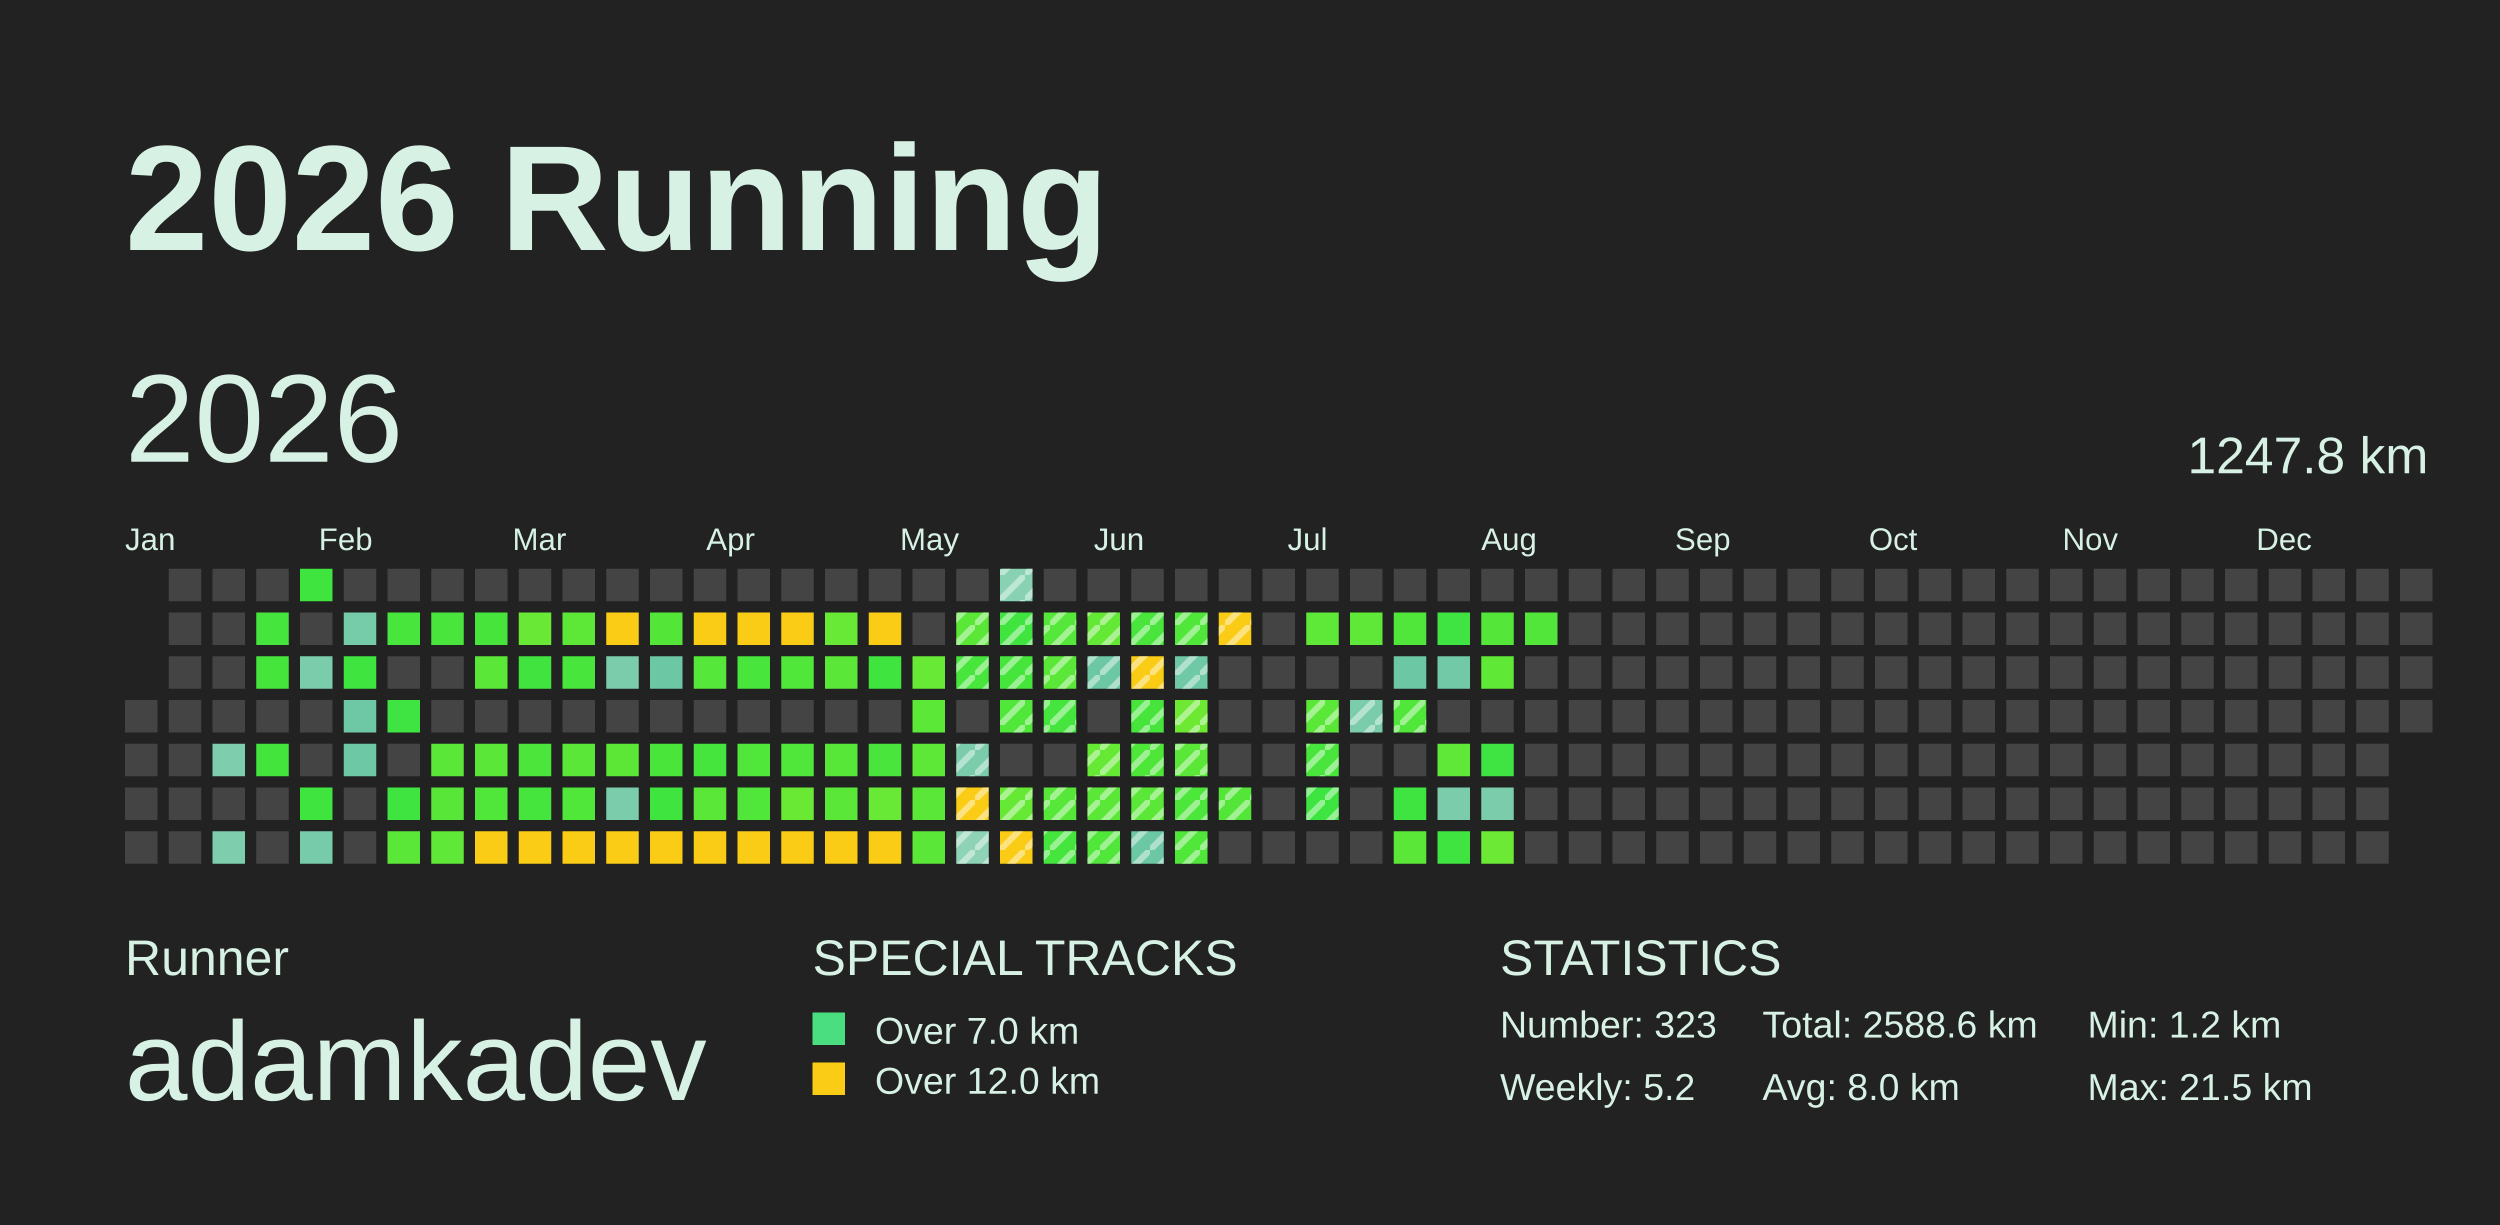
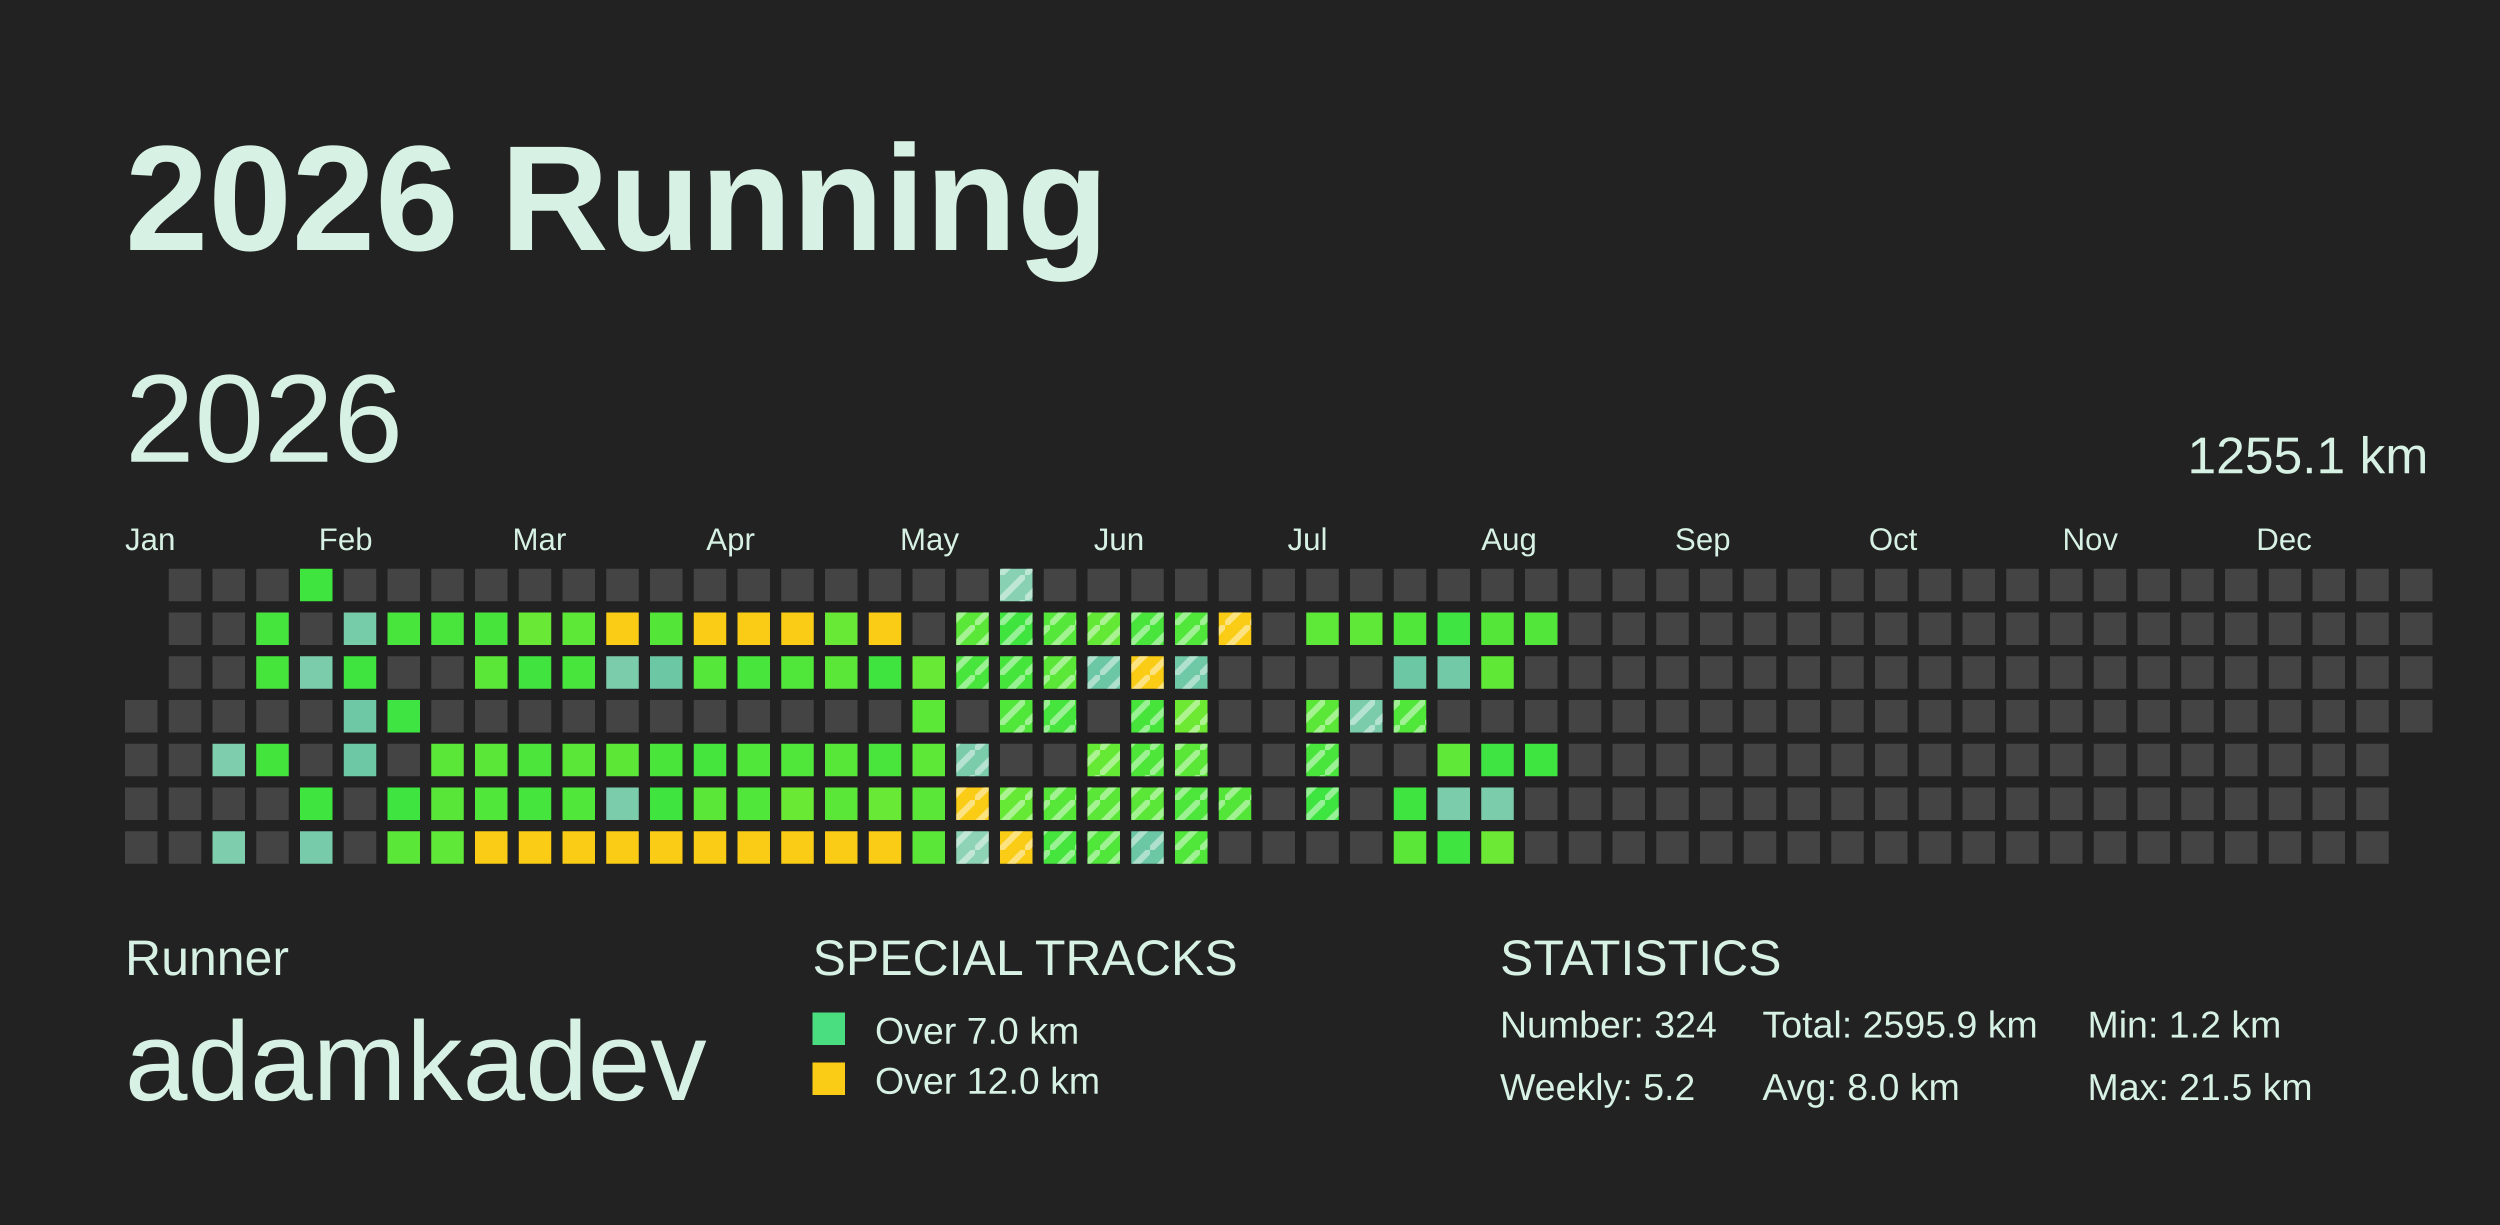
<svg xmlns="http://www.w3.org/2000/svg" baseProfile="full" height="98mm" version="1.1" viewBox="0,0,200,98" width="200mm">
  <defs>
    <pattern height="2" id="indoor-stripe" patternUnits="userSpaceOnUse" width="2">
      <line stroke="white" stroke-opacity="0.45" stroke-width="0.5" x1="0" x2="2" y1="2" y2="0" />
    </pattern>
  </defs>
  <rect fill="#222222" height="98" width="200" x="0" y="0" />
  <text fill="#D7F2E5" style="font-size:12px; font-family:Arial; font-weight:bold;" x="10" y="20">2026 Running</text>
  <text fill="#D7F2E5" style="font-size:4px; font-family:Arial" x="10" y="78">Runner</text>
  <text fill="#D7F2E5" style="font-size:9px; font-family:Arial" x="10" y="88">adamkadev</text>
  <text fill="#D7F2E5" style="font-size:4px; font-family:Arial" x="65" y="78">SPECIAL TRACKS</text>
  <rect fill="#4ADE80" height="2.6" width="2.6" x="65" y="81" />
  <text fill="#D7F2E5" style="font-size:3px; font-family:Arial" x="70" y="83.5">Over 7.0 km</text>
  <rect fill="#FACC15" height="2.6" width="2.6" x="65" y="85" />
  <text fill="#D7F2E5" style="font-size:3px; font-family:Arial" x="70" y="87.5">Over 12.0 km</text>
  <text fill="#D7F2E5" style="font-size:4px; font-family:Arial" x="120" y="78">STATISTICS</text>
-   <text fill="#D7F2E5" style="font-size:3px; font-family:Arial" x="120" y="83">Number: 323</text>
+   <text fill="#D7F2E5" style="font-size:3px; font-family:Arial" x="120" y="83">Number: 324</text>
  <text fill="#D7F2E5" style="font-size:3px; font-family:Arial" x="120" y="88">Weekly: 5.2</text>
-   <text fill="#D7F2E5" style="font-size:3px; font-family:Arial" x="141" y="83">Total: 2588.6 km</text>
+   <text fill="#D7F2E5" style="font-size:3px; font-family:Arial" x="141" y="83">Total: 2595.9 km</text>
  <text fill="#D7F2E5" style="font-size:3px; font-family:Arial" x="141" y="88">Avg: 8.0 km</text>
  <text fill="#D7F2E5" style="font-size:3px; font-family:Arial" x="167" y="83">Min: 1.2 km</text>
  <text fill="#D7F2E5" style="font-size:3px; font-family:Arial" x="167" y="88">Max: 21.5 km</text>
  <text dominant-baseline="hanging" fill="#D7F2E5" style="font-size:10.0px; font-family:Arial;" x="10" y="30">2026</text>
-   <text dominant-baseline="hanging" fill="#D7F2E5" style="font-size:4.125px; font-family:Arial;" x="175" y="35">1247.8 km</text>
+   <text dominant-baseline="hanging" fill="#D7F2E5" style="font-size:4.125px; font-family:Arial;" x="175" y="35">1255.1 km</text>
  <text fill="#D7F2E5" style="font-size:2.5px; font-family:Arial" x="10.0" y="44">Jan</text>
  <text fill="#D7F2E5" style="font-size:2.5px; font-family:Arial" x="25.5" y="44">Feb</text>
  <text fill="#D7F2E5" style="font-size:2.5px; font-family:Arial" x="41.0" y="44">Mar</text>
  <text fill="#D7F2E5" style="font-size:2.5px; font-family:Arial" x="56.5" y="44">Apr</text>
  <text fill="#D7F2E5" style="font-size:2.5px; font-family:Arial" x="72.0" y="44">May</text>
  <text fill="#D7F2E5" style="font-size:2.5px; font-family:Arial" x="87.5" y="44">Jun</text>
  <text fill="#D7F2E5" style="font-size:2.5px; font-family:Arial" x="103.0" y="44">Jul</text>
  <text fill="#D7F2E5" style="font-size:2.5px; font-family:Arial" x="118.5" y="44">Aug</text>
  <text fill="#D7F2E5" style="font-size:2.5px; font-family:Arial" x="134.0" y="44">Sep</text>
  <text fill="#D7F2E5" style="font-size:2.5px; font-family:Arial" x="149.5" y="44">Oct</text>
  <text fill="#D7F2E5" style="font-size:2.5px; font-family:Arial" x="165.0" y="44">Nov</text>
  <text fill="#D7F2E5" style="font-size:2.5px; font-family:Arial" x="180.5" y="44">Dec</text>
  <rect fill="#444444" height="2.6" width="2.6" x="10.0" y="56.0" />
  <rect fill="#444444" height="2.6" width="2.6" x="10.0" y="59.5" />
  <rect fill="#444444" height="2.6" width="2.6" x="10.0" y="63.0" />
  <rect fill="#444444" height="2.6" width="2.6" x="10.0" y="66.5" />
  <rect fill="#444444" height="2.6" width="2.6" x="13.5" y="45.5" />
  <rect fill="#444444" height="2.6" width="2.6" x="13.5" y="49.0" />
  <rect fill="#444444" height="2.6" width="2.6" x="13.5" y="52.5" />
  <rect fill="#444444" height="2.6" width="2.6" x="13.5" y="56.0" />
  <rect fill="#444444" height="2.6" width="2.6" x="13.5" y="59.5" />
  <rect fill="#444444" height="2.6" width="2.6" x="13.5" y="63.0" />
  <rect fill="#444444" height="2.6" width="2.6" x="13.5" y="66.5" />
  <rect fill="#444444" height="2.6" width="2.6" x="17.0" y="45.5" />
  <rect fill="#444444" height="2.6" width="2.6" x="17.0" y="49.0" />
  <rect fill="#444444" height="2.6" width="2.6" x="17.0" y="52.5" />
  <rect fill="#444444" height="2.6" width="2.6" x="17.0" y="56.0" />
  <rect fill="#7ecdad" height="2.6" width="2.6" x="17.0" y="59.5" />
  <rect fill="#444444" height="2.6" width="2.6" x="17.0" y="63.0" />
  <rect fill="#7ecdad" height="2.6" width="2.6" x="17.0" y="66.5" />
  <rect fill="#444444" height="2.6" width="2.6" x="20.5" y="45.5" />
  <rect fill="#45e53d" height="2.6" width="2.6" x="20.5" y="49.0" />
  <rect fill="#46e53c" height="2.6" width="2.6" x="20.5" y="52.5" />
  <rect fill="#444444" height="2.6" width="2.6" x="20.5" y="56.0" />
  <rect fill="#43e53d" height="2.6" width="2.6" x="20.5" y="59.5" />
  <rect fill="#444444" height="2.6" width="2.6" x="20.5" y="63.0" />
  <rect fill="#444444" height="2.6" width="2.6" x="20.5" y="66.5" />
  <rect fill="#3fe43e" height="2.6" width="2.6" x="24.0" y="45.5" />
  <rect fill="#444444" height="2.6" width="2.6" x="24.0" y="49.0" />
  <rect fill="#7accab" height="2.6" width="2.6" x="24.0" y="52.5" />
  <rect fill="#444444" height="2.6" width="2.6" x="24.0" y="56.0" />
  <rect fill="#444444" height="2.6" width="2.6" x="24.0" y="59.5" />
  <rect fill="#40e43e" height="2.6" width="2.6" x="24.0" y="63.0" />
  <rect fill="#78cbaa" height="2.6" width="2.6" x="24.0" y="66.5" />
  <rect fill="#444444" height="2.6" width="2.6" x="27.5" y="45.5" />
  <rect fill="#76cba9" height="2.6" width="2.6" x="27.5" y="49.0" />
  <rect fill="#3fe43e" height="2.6" width="2.6" x="27.5" y="52.5" />
  <rect fill="#6ec8a5" height="2.6" width="2.6" x="27.5" y="56.0" />
  <rect fill="#6dc8a5" height="2.6" width="2.6" x="27.5" y="59.5" />
  <rect fill="#444444" height="2.6" width="2.6" x="27.5" y="63.0" />
  <rect fill="#444444" height="2.6" width="2.6" x="27.5" y="66.5" />
  <rect fill="#444444" height="2.6" width="2.6" x="31.0" y="45.5" />
  <rect fill="#48e53c" height="2.6" width="2.6" x="31.0" y="49.0" />
  <rect fill="#444444" height="2.6" width="2.6" x="31.0" y="52.5" />
  <rect fill="#3fe442" height="2.6" width="2.6" x="31.0" y="56.0" />
  <rect fill="#444444" height="2.6" width="2.6" x="31.0" y="59.5" />
  <rect fill="#3fe441" height="2.6" width="2.6" x="31.0" y="63.0" />
  <rect fill="#5be738" height="2.6" width="2.6" x="31.0" y="66.5" />
  <rect fill="#444444" height="2.6" width="2.6" x="34.5" y="45.5" />
  <rect fill="#49e53c" height="2.6" width="2.6" x="34.5" y="49.0" />
  <rect fill="#444444" height="2.6" width="2.6" x="34.5" y="52.5" />
  <rect fill="#444444" height="2.6" width="2.6" x="34.5" y="56.0" />
  <rect fill="#5be738" height="2.6" width="2.6" x="34.5" y="59.5" />
  <rect fill="#58e738" height="2.6" width="2.6" x="34.5" y="63.0" />
  <rect fill="#5fe837" height="2.6" width="2.6" x="34.5" y="66.5" />
  <rect fill="#444444" height="2.6" width="2.6" x="38.0" y="45.5" />
  <rect fill="#47e53c" height="2.6" width="2.6" x="38.0" y="49.0" />
  <rect fill="#5be738" height="2.6" width="2.6" x="38.0" y="52.5" />
  <rect fill="#444444" height="2.6" width="2.6" x="38.0" y="56.0" />
  <rect fill="#5be738" height="2.6" width="2.6" x="38.0" y="59.5" />
  <rect fill="#50e63a" height="2.6" width="2.6" x="38.0" y="63.0" />
  <rect fill="#FACC15" height="2.6" width="2.6" x="38.0" y="66.5" />
  <rect fill="#444444" height="2.6" width="2.6" x="41.5" y="45.5" />
  <rect fill="#69e935" height="2.6" width="2.6" x="41.5" y="49.0" />
  <rect fill="#41e43e" height="2.6" width="2.6" x="41.5" y="52.5" />
  <rect fill="#444444" height="2.6" width="2.6" x="41.5" y="56.0" />
  <rect fill="#4be53b" height="2.6" width="2.6" x="41.5" y="59.5" />
  <rect fill="#45e53d" height="2.6" width="2.6" x="41.5" y="63.0" />
  <rect fill="#FACC15" height="2.6" width="2.6" x="41.5" y="66.5" />
  <rect fill="#444444" height="2.6" width="2.6" x="45.0" y="45.5" />
  <rect fill="#5de837" height="2.6" width="2.6" x="45.0" y="49.0" />
  <rect fill="#48e53c" height="2.6" width="2.6" x="45.0" y="52.5" />
  <rect fill="#444444" height="2.6" width="2.6" x="45.0" y="56.0" />
  <rect fill="#5be738" height="2.6" width="2.6" x="45.0" y="59.5" />
  <rect fill="#50e63a" height="2.6" width="2.6" x="45.0" y="63.0" />
  <rect fill="#FACC15" height="2.6" width="2.6" x="45.0" y="66.5" />
  <rect fill="#444444" height="2.6" width="2.6" x="48.5" y="45.5" />
  <rect fill="#FACC15" height="2.6" width="2.6" x="48.5" y="49.0" />
  <rect fill="#7accab" height="2.6" width="2.6" x="48.5" y="52.5" />
  <rect fill="#444444" height="2.6" width="2.6" x="48.5" y="56.0" />
  <rect fill="#5ce737" height="2.6" width="2.6" x="48.5" y="59.5" />
  <rect fill="#7accab" height="2.6" width="2.6" x="48.5" y="63.0" />
  <rect fill="#FACC15" height="2.6" width="2.6" x="48.5" y="66.5" />
  <rect fill="#444444" height="2.6" width="2.6" x="52.0" y="45.5" />
  <rect fill="#53e639" height="2.6" width="2.6" x="52.0" y="49.0" />
  <rect fill="#6cc7a4" height="2.6" width="2.6" x="52.0" y="52.5" />
  <rect fill="#444444" height="2.6" width="2.6" x="52.0" y="56.0" />
  <rect fill="#4ae53b" height="2.6" width="2.6" x="52.0" y="59.5" />
  <rect fill="#40e43e" height="2.6" width="2.6" x="52.0" y="63.0" />
  <rect fill="#FACC15" height="2.6" width="2.6" x="52.0" y="66.5" />
  <rect fill="#444444" height="2.6" width="2.6" x="55.5" y="45.5" />
  <rect fill="#FACC15" height="2.6" width="2.6" x="55.5" y="49.0" />
  <rect fill="#55e739" height="2.6" width="2.6" x="55.5" y="52.5" />
  <rect fill="#444444" height="2.6" width="2.6" x="55.5" y="56.0" />
  <rect fill="#45e53d" height="2.6" width="2.6" x="55.5" y="59.5" />
  <rect fill="#5be738" height="2.6" width="2.6" x="55.5" y="63.0" />
  <rect fill="#FACC15" height="2.6" width="2.6" x="55.5" y="66.5" />
  <rect fill="#444444" height="2.6" width="2.6" x="59.0" y="45.5" />
  <rect fill="#FACC15" height="2.6" width="2.6" x="59.0" y="49.0" />
  <rect fill="#48e53c" height="2.6" width="2.6" x="59.0" y="52.5" />
  <rect fill="#444444" height="2.6" width="2.6" x="59.0" y="56.0" />
  <rect fill="#50e63a" height="2.6" width="2.6" x="59.0" y="59.5" />
  <rect fill="#50e63a" height="2.6" width="2.6" x="59.0" y="63.0" />
  <rect fill="#FACC15" height="2.6" width="2.6" x="59.0" y="66.5" />
  <rect fill="#444444" height="2.6" width="2.6" x="62.5" y="45.5" />
  <rect fill="#FACC15" height="2.6" width="2.6" x="62.5" y="49.0" />
  <rect fill="#51e63a" height="2.6" width="2.6" x="62.5" y="52.5" />
  <rect fill="#444444" height="2.6" width="2.6" x="62.5" y="56.0" />
  <rect fill="#50e63a" height="2.6" width="2.6" x="62.5" y="59.5" />
  <rect fill="#6ae934" height="2.6" width="2.6" x="62.5" y="63.0" />
  <rect fill="#FACC15" height="2.6" width="2.6" x="62.5" y="66.5" />
  <rect fill="#444444" height="2.6" width="2.6" x="66.0" y="45.5" />
  <rect fill="#67e935" height="2.6" width="2.6" x="66.0" y="49.0" />
  <rect fill="#5be738" height="2.6" width="2.6" x="66.0" y="52.5" />
  <rect fill="#444444" height="2.6" width="2.6" x="66.0" y="56.0" />
  <rect fill="#57e739" height="2.6" width="2.6" x="66.0" y="59.5" />
  <rect fill="#5be738" height="2.6" width="2.6" x="66.0" y="63.0" />
  <rect fill="#FACC15" height="2.6" width="2.6" x="66.0" y="66.5" />
  <rect fill="#444444" height="2.6" width="2.6" x="69.5" y="45.5" />
  <rect fill="#FACC15" height="2.6" width="2.6" x="69.5" y="49.0" />
  <rect fill="#3fe43e" height="2.6" width="2.6" x="69.5" y="52.5" />
  <rect fill="#444444" height="2.6" width="2.6" x="69.5" y="56.0" />
  <rect fill="#49e53c" height="2.6" width="2.6" x="69.5" y="59.5" />
  <rect fill="#68e935" height="2.6" width="2.6" x="69.5" y="63.0" />
  <rect fill="#FACC15" height="2.6" width="2.6" x="69.5" y="66.5" />
  <rect fill="#444444" height="2.6" width="2.6" x="73.0" y="45.5" />
  <rect fill="#444444" height="2.6" width="2.6" x="73.0" y="49.0" />
  <rect fill="#67e935" height="2.6" width="2.6" x="73.0" y="52.5" />
  <rect fill="#5ce837" height="2.6" width="2.6" x="73.0" y="56.0" />
  <rect fill="#5de837" height="2.6" width="2.6" x="73.0" y="59.5" />
  <rect fill="#5be738" height="2.6" width="2.6" x="73.0" y="63.0" />
  <rect fill="#5be738" height="2.6" width="2.6" x="73.0" y="66.5" />
  <rect fill="#444444" height="2.6" width="2.6" x="76.5" y="45.5" />
  <rect fill="#5be738" height="2.6" width="2.6" x="76.5" y="49.0" />
  <rect fill="url(#indoor-stripe)" height="2.6" style="pointer-events: none;" width="2.6" x="76.5" y="49.0" />
  <rect fill="#48e53c" height="2.6" width="2.6" x="76.5" y="52.5" />
  <rect fill="url(#indoor-stripe)" height="2.6" style="pointer-events: none;" width="2.6" x="76.5" y="52.5" />
  <rect fill="#444444" height="2.6" width="2.6" x="76.5" y="56.0" />
  <rect fill="#7accab" height="2.6" width="2.6" x="76.5" y="59.5" />
  <rect fill="url(#indoor-stripe)" height="2.6" style="pointer-events: none;" width="2.6" x="76.5" y="59.5" />
  <rect fill="#FACC15" height="2.6" width="2.6" x="76.5" y="63.0" />
  <rect fill="url(#indoor-stripe)" height="2.6" style="pointer-events: none;" width="2.6" x="76.5" y="63.0" />
  <rect fill="#8fd3b6" height="2.6" width="2.6" x="76.5" y="66.5" />
  <rect fill="url(#indoor-stripe)" height="2.6" style="pointer-events: none;" width="2.6" x="76.5" y="66.5" />
  <rect fill="#89d1b3" height="2.6" width="2.6" x="80.0" y="45.5" />
  <rect fill="url(#indoor-stripe)" height="2.6" style="pointer-events: none;" width="2.6" x="80.0" y="45.5" />
  <rect fill="#40e43e" height="2.6" width="2.6" x="80.0" y="49.0" />
  <rect fill="url(#indoor-stripe)" height="2.6" style="pointer-events: none;" width="2.6" x="80.0" y="49.0" />
  <rect fill="#46e53c" height="2.6" width="2.6" x="80.0" y="52.5" />
  <rect fill="url(#indoor-stripe)" height="2.6" style="pointer-events: none;" width="2.6" x="80.0" y="52.5" />
  <rect fill="#50e63a" height="2.6" width="2.6" x="80.0" y="56.0" />
  <rect fill="url(#indoor-stripe)" height="2.6" style="pointer-events: none;" width="2.6" x="80.0" y="56.0" />
  <rect fill="#444444" height="2.6" width="2.6" x="80.0" y="59.5" />
  <rect fill="#66e935" height="2.6" width="2.6" x="80.0" y="63.0" />
  <rect fill="url(#indoor-stripe)" height="2.6" style="pointer-events: none;" width="2.6" x="80.0" y="63.0" />
  <rect fill="#FACC15" height="2.6" width="2.6" x="80.0" y="66.5" />
  <rect fill="url(#indoor-stripe)" height="2.6" style="pointer-events: none;" width="2.6" x="80.0" y="66.5" />
  <rect fill="#444444" height="2.6" width="2.6" x="83.5" y="45.5" />
  <rect fill="#55e739" height="2.6" width="2.6" x="83.5" y="49.0" />
  <rect fill="url(#indoor-stripe)" height="2.6" style="pointer-events: none;" width="2.6" x="83.5" y="49.0" />
  <rect fill="#5be738" height="2.6" width="2.6" x="83.5" y="52.5" />
  <rect fill="url(#indoor-stripe)" height="2.6" style="pointer-events: none;" width="2.6" x="83.5" y="52.5" />
  <rect fill="#45e53d" height="2.6" width="2.6" x="83.5" y="56.0" />
  <rect fill="url(#indoor-stripe)" height="2.6" style="pointer-events: none;" width="2.6" x="83.5" y="56.0" />
  <rect fill="#444444" height="2.6" width="2.6" x="83.5" y="59.5" />
  <rect fill="#56e739" height="2.6" width="2.6" x="83.5" y="63.0" />
  <rect fill="url(#indoor-stripe)" height="2.6" style="pointer-events: none;" width="2.6" x="83.5" y="63.0" />
  <rect fill="#45e53d" height="2.6" width="2.6" x="83.5" y="66.5" />
  <rect fill="url(#indoor-stripe)" height="2.6" style="pointer-events: none;" width="2.6" x="83.5" y="66.5" />
  <rect fill="#444444" height="2.6" width="2.6" x="87.0" y="45.5" />
  <rect fill="#64e836" height="2.6" width="2.6" x="87.0" y="49.0" />
  <rect fill="url(#indoor-stripe)" height="2.6" style="pointer-events: none;" width="2.6" x="87.0" y="49.0" />
  <rect fill="#6cc7a4" height="2.6" width="2.6" x="87.0" y="52.5" />
  <rect fill="url(#indoor-stripe)" height="2.6" style="pointer-events: none;" width="2.6" x="87.0" y="52.5" />
  <rect fill="#444444" height="2.6" width="2.6" x="87.0" y="56.0" />
  <rect fill="#66e935" height="2.6" width="2.6" x="87.0" y="59.5" />
  <rect fill="url(#indoor-stripe)" height="2.6" style="pointer-events: none;" width="2.6" x="87.0" y="59.5" />
  <rect fill="#5be738" height="2.6" width="2.6" x="87.0" y="63.0" />
  <rect fill="url(#indoor-stripe)" height="2.6" style="pointer-events: none;" width="2.6" x="87.0" y="63.0" />
  <rect fill="#50e63a" height="2.6" width="2.6" x="87.0" y="66.5" />
  <rect fill="url(#indoor-stripe)" height="2.6" style="pointer-events: none;" width="2.6" x="87.0" y="66.5" />
  <rect fill="#444444" height="2.6" width="2.6" x="90.5" y="45.5" />
  <rect fill="#49e53c" height="2.6" width="2.6" x="90.5" y="49.0" />
  <rect fill="url(#indoor-stripe)" height="2.6" style="pointer-events: none;" width="2.6" x="90.5" y="49.0" />
  <rect fill="#FACC15" height="2.6" width="2.6" x="90.5" y="52.5" />
  <rect fill="url(#indoor-stripe)" height="2.6" style="pointer-events: none;" width="2.6" x="90.5" y="52.5" />
  <rect fill="#47e53c" height="2.6" width="2.6" x="90.5" y="56.0" />
  <rect fill="url(#indoor-stripe)" height="2.6" style="pointer-events: none;" width="2.6" x="90.5" y="56.0" />
  <rect fill="#4fe63a" height="2.6" width="2.6" x="90.5" y="59.5" />
  <rect fill="url(#indoor-stripe)" height="2.6" style="pointer-events: none;" width="2.6" x="90.5" y="59.5" />
  <rect fill="#5ae738" height="2.6" width="2.6" x="90.5" y="63.0" />
  <rect fill="url(#indoor-stripe)" height="2.6" style="pointer-events: none;" width="2.6" x="90.5" y="63.0" />
  <rect fill="#6cc7a4" height="2.6" width="2.6" x="90.5" y="66.5" />
  <rect fill="url(#indoor-stripe)" height="2.6" style="pointer-events: none;" width="2.6" x="90.5" y="66.5" />
  <rect fill="#444444" height="2.6" width="2.6" x="94.0" y="45.5" />
  <rect fill="#50e63a" height="2.6" width="2.6" x="94.0" y="49.0" />
  <rect fill="url(#indoor-stripe)" height="2.6" style="pointer-events: none;" width="2.6" x="94.0" y="49.0" />
  <rect fill="#6fc8a6" height="2.6" width="2.6" x="94.0" y="52.5" />
  <rect fill="url(#indoor-stripe)" height="2.6" style="pointer-events: none;" width="2.6" x="94.0" y="52.5" />
  <rect fill="#6de934" height="2.6" width="2.6" x="94.0" y="56.0" />
  <rect fill="url(#indoor-stripe)" height="2.6" style="pointer-events: none;" width="2.6" x="94.0" y="56.0" />
  <rect fill="#5be738" height="2.6" width="2.6" x="94.0" y="59.5" />
  <rect fill="url(#indoor-stripe)" height="2.6" style="pointer-events: none;" width="2.6" x="94.0" y="59.5" />
  <rect fill="#4de63b" height="2.6" width="2.6" x="94.0" y="63.0" />
  <rect fill="url(#indoor-stripe)" height="2.6" style="pointer-events: none;" width="2.6" x="94.0" y="63.0" />
  <rect fill="#50e63a" height="2.6" width="2.6" x="94.0" y="66.5" />
  <rect fill="url(#indoor-stripe)" height="2.6" style="pointer-events: none;" width="2.6" x="94.0" y="66.5" />
  <rect fill="#444444" height="2.6" width="2.6" x="97.5" y="45.5" />
  <rect fill="#FACC15" height="2.6" width="2.6" x="97.5" y="49.0" />
  <rect fill="url(#indoor-stripe)" height="2.6" style="pointer-events: none;" width="2.6" x="97.5" y="49.0" />
  <rect fill="#444444" height="2.6" width="2.6" x="97.5" y="52.5" />
  <rect fill="#444444" height="2.6" width="2.6" x="97.5" y="56.0" />
  <rect fill="#444444" height="2.6" width="2.6" x="97.5" y="59.5" />
  <rect fill="#53e639" height="2.6" width="2.6" x="97.5" y="63.0" />
  <rect fill="url(#indoor-stripe)" height="2.6" style="pointer-events: none;" width="2.6" x="97.5" y="63.0" />
  <rect fill="#444444" height="2.6" width="2.6" x="97.5" y="66.5" />
  <rect fill="#444444" height="2.6" width="2.6" x="101.0" y="45.5" />
  <rect fill="#444444" height="2.6" width="2.6" x="101.0" y="49.0" />
  <rect fill="#444444" height="2.6" width="2.6" x="101.0" y="52.5" />
  <rect fill="#444444" height="2.6" width="2.6" x="101.0" y="56.0" />
  <rect fill="#444444" height="2.6" width="2.6" x="101.0" y="59.5" />
  <rect fill="#444444" height="2.6" width="2.6" x="101.0" y="63.0" />
  <rect fill="#444444" height="2.6" width="2.6" x="101.0" y="66.5" />
  <rect fill="#444444" height="2.6" width="2.6" x="104.5" y="45.5" />
  <rect fill="#5ee837" height="2.6" width="2.6" x="104.5" y="49.0" />
  <rect fill="#444444" height="2.6" width="2.6" x="104.5" y="52.5" />
  <rect fill="#5be737" height="2.6" width="2.6" x="104.5" y="56.0" />
  <rect fill="url(#indoor-stripe)" height="2.6" style="pointer-events: none;" width="2.6" x="104.5" y="56.0" />
  <rect fill="#49e53c" height="2.6" width="2.6" x="104.5" y="59.5" />
  <rect fill="url(#indoor-stripe)" height="2.6" style="pointer-events: none;" width="2.6" x="104.5" y="59.5" />
  <rect fill="#3ee43f" height="2.6" width="2.6" x="104.5" y="63.0" />
  <rect fill="url(#indoor-stripe)" height="2.6" style="pointer-events: none;" width="2.6" x="104.5" y="63.0" />
  <rect fill="#444444" height="2.6" width="2.6" x="104.5" y="66.5" />
  <rect fill="#444444" height="2.6" width="2.6" x="108.0" y="45.5" />
  <rect fill="#5fe837" height="2.6" width="2.6" x="108.0" y="49.0" />
  <rect fill="#444444" height="2.6" width="2.6" x="108.0" y="52.5" />
  <rect fill="#7accab" height="2.6" width="2.6" x="108.0" y="56.0" />
  <rect fill="url(#indoor-stripe)" height="2.6" style="pointer-events: none;" width="2.6" x="108.0" y="56.0" />
  <rect fill="#444444" height="2.6" width="2.6" x="108.0" y="59.5" />
  <rect fill="#444444" height="2.6" width="2.6" x="108.0" y="63.0" />
  <rect fill="#444444" height="2.6" width="2.6" x="108.0" y="66.5" />
  <rect fill="#444444" height="2.6" width="2.6" x="111.5" y="45.5" />
  <rect fill="#50e63a" height="2.6" width="2.6" x="111.5" y="49.0" />
  <rect fill="#6cc7a4" height="2.6" width="2.6" x="111.5" y="52.5" />
  <rect fill="#51e63a" height="2.6" width="2.6" x="111.5" y="56.0" />
  <rect fill="url(#indoor-stripe)" height="2.6" style="pointer-events: none;" width="2.6" x="111.5" y="56.0" />
  <rect fill="#444444" height="2.6" width="2.6" x="111.5" y="59.5" />
  <rect fill="#3fe441" height="2.6" width="2.6" x="111.5" y="63.0" />
  <rect fill="#5be738" height="2.6" width="2.6" x="111.5" y="66.5" />
  <rect fill="#444444" height="2.6" width="2.6" x="115.0" y="45.5" />
  <rect fill="#3fe443" height="2.6" width="2.6" x="115.0" y="49.0" />
  <rect fill="#71c9a7" height="2.6" width="2.6" x="115.0" y="52.5" />
  <rect fill="#444444" height="2.6" width="2.6" x="115.0" y="56.0" />
  <rect fill="#5fe837" height="2.6" width="2.6" x="115.0" y="59.5" />
  <rect fill="#7accab" height="2.6" width="2.6" x="115.0" y="63.0" />
  <rect fill="#3fe440" height="2.6" width="2.6" x="115.0" y="66.5" />
  <rect fill="#444444" height="2.6" width="2.6" x="118.5" y="45.5" />
  <rect fill="#54e739" height="2.6" width="2.6" x="118.5" y="49.0" />
  <rect fill="#60e836" height="2.6" width="2.6" x="118.5" y="52.5" />
  <rect fill="#444444" height="2.6" width="2.6" x="118.5" y="56.0" />
  <rect fill="#3fe443" height="2.6" width="2.6" x="118.5" y="59.5" />
  <rect fill="#7accab" height="2.6" width="2.6" x="118.5" y="63.0" />
  <rect fill="#6ce934" height="2.6" width="2.6" x="118.5" y="66.5" />
  <rect fill="#444444" height="2.6" width="2.6" x="122.0" y="45.5" />
  <rect fill="#52e63a" height="2.6" width="2.6" x="122.0" y="49.0" />
  <rect fill="#444444" height="2.6" width="2.6" x="122.0" y="52.5" />
  <rect fill="#444444" height="2.6" width="2.6" x="122.0" y="56.0" />
-   <rect fill="#444444" height="2.6" width="2.6" x="122.0" y="59.5" />
+   <rect fill="#3ee43f" height="2.6" width="2.6" x="122.0" y="59.5" />
  <rect fill="#444444" height="2.6" width="2.6" x="122.0" y="63.0" />
  <rect fill="#444444" height="2.6" width="2.6" x="122.0" y="66.5" />
  <rect fill="#444444" height="2.6" width="2.6" x="125.5" y="45.5" />
  <rect fill="#444444" height="2.6" width="2.6" x="125.5" y="49.0" />
  <rect fill="#444444" height="2.6" width="2.6" x="125.5" y="52.5" />
  <rect fill="#444444" height="2.6" width="2.6" x="125.5" y="56.0" />
  <rect fill="#444444" height="2.6" width="2.6" x="125.5" y="59.5" />
  <rect fill="#444444" height="2.6" width="2.6" x="125.5" y="63.0" />
  <rect fill="#444444" height="2.6" width="2.6" x="125.5" y="66.5" />
  <rect fill="#444444" height="2.6" width="2.6" x="129.0" y="45.5" />
  <rect fill="#444444" height="2.6" width="2.6" x="129.0" y="49.0" />
  <rect fill="#444444" height="2.6" width="2.6" x="129.0" y="52.5" />
  <rect fill="#444444" height="2.6" width="2.6" x="129.0" y="56.0" />
  <rect fill="#444444" height="2.6" width="2.6" x="129.0" y="59.5" />
  <rect fill="#444444" height="2.6" width="2.6" x="129.0" y="63.0" />
  <rect fill="#444444" height="2.6" width="2.6" x="129.0" y="66.5" />
  <rect fill="#444444" height="2.6" width="2.6" x="132.5" y="45.5" />
  <rect fill="#444444" height="2.6" width="2.6" x="132.5" y="49.0" />
  <rect fill="#444444" height="2.6" width="2.6" x="132.5" y="52.5" />
  <rect fill="#444444" height="2.6" width="2.6" x="132.5" y="56.0" />
  <rect fill="#444444" height="2.6" width="2.6" x="132.5" y="59.5" />
  <rect fill="#444444" height="2.6" width="2.6" x="132.5" y="63.0" />
  <rect fill="#444444" height="2.6" width="2.6" x="132.5" y="66.5" />
  <rect fill="#444444" height="2.6" width="2.6" x="136.0" y="45.5" />
  <rect fill="#444444" height="2.6" width="2.6" x="136.0" y="49.0" />
  <rect fill="#444444" height="2.6" width="2.6" x="136.0" y="52.5" />
  <rect fill="#444444" height="2.6" width="2.6" x="136.0" y="56.0" />
  <rect fill="#444444" height="2.6" width="2.6" x="136.0" y="59.5" />
  <rect fill="#444444" height="2.6" width="2.6" x="136.0" y="63.0" />
  <rect fill="#444444" height="2.6" width="2.6" x="136.0" y="66.5" />
  <rect fill="#444444" height="2.6" width="2.6" x="139.5" y="45.5" />
  <rect fill="#444444" height="2.6" width="2.6" x="139.5" y="49.0" />
  <rect fill="#444444" height="2.6" width="2.6" x="139.5" y="52.5" />
  <rect fill="#444444" height="2.6" width="2.6" x="139.5" y="56.0" />
  <rect fill="#444444" height="2.6" width="2.6" x="139.5" y="59.5" />
  <rect fill="#444444" height="2.6" width="2.6" x="139.5" y="63.0" />
  <rect fill="#444444" height="2.6" width="2.6" x="139.5" y="66.5" />
  <rect fill="#444444" height="2.6" width="2.6" x="143.0" y="45.5" />
  <rect fill="#444444" height="2.6" width="2.6" x="143.0" y="49.0" />
  <rect fill="#444444" height="2.6" width="2.6" x="143.0" y="52.5" />
  <rect fill="#444444" height="2.6" width="2.6" x="143.0" y="56.0" />
  <rect fill="#444444" height="2.6" width="2.6" x="143.0" y="59.5" />
  <rect fill="#444444" height="2.6" width="2.6" x="143.0" y="63.0" />
  <rect fill="#444444" height="2.6" width="2.6" x="143.0" y="66.5" />
  <rect fill="#444444" height="2.6" width="2.6" x="146.5" y="45.5" />
  <rect fill="#444444" height="2.6" width="2.6" x="146.5" y="49.0" />
  <rect fill="#444444" height="2.6" width="2.6" x="146.5" y="52.5" />
  <rect fill="#444444" height="2.6" width="2.6" x="146.5" y="56.0" />
  <rect fill="#444444" height="2.6" width="2.6" x="146.5" y="59.5" />
  <rect fill="#444444" height="2.6" width="2.6" x="146.5" y="63.0" />
  <rect fill="#444444" height="2.6" width="2.6" x="146.5" y="66.5" />
  <rect fill="#444444" height="2.6" width="2.6" x="150.0" y="45.5" />
  <rect fill="#444444" height="2.6" width="2.6" x="150.0" y="49.0" />
  <rect fill="#444444" height="2.6" width="2.6" x="150.0" y="52.5" />
  <rect fill="#444444" height="2.6" width="2.6" x="150.0" y="56.0" />
  <rect fill="#444444" height="2.6" width="2.6" x="150.0" y="59.5" />
  <rect fill="#444444" height="2.6" width="2.6" x="150.0" y="63.0" />
  <rect fill="#444444" height="2.6" width="2.6" x="150.0" y="66.5" />
  <rect fill="#444444" height="2.6" width="2.6" x="153.5" y="45.5" />
  <rect fill="#444444" height="2.6" width="2.6" x="153.5" y="49.0" />
  <rect fill="#444444" height="2.6" width="2.6" x="153.5" y="52.5" />
  <rect fill="#444444" height="2.6" width="2.6" x="153.5" y="56.0" />
  <rect fill="#444444" height="2.6" width="2.6" x="153.5" y="59.5" />
  <rect fill="#444444" height="2.6" width="2.6" x="153.5" y="63.0" />
  <rect fill="#444444" height="2.6" width="2.6" x="153.5" y="66.5" />
  <rect fill="#444444" height="2.6" width="2.6" x="157.0" y="45.5" />
  <rect fill="#444444" height="2.6" width="2.6" x="157.0" y="49.0" />
  <rect fill="#444444" height="2.6" width="2.6" x="157.0" y="52.5" />
  <rect fill="#444444" height="2.6" width="2.6" x="157.0" y="56.0" />
  <rect fill="#444444" height="2.6" width="2.6" x="157.0" y="59.5" />
  <rect fill="#444444" height="2.6" width="2.6" x="157.0" y="63.0" />
  <rect fill="#444444" height="2.6" width="2.6" x="157.0" y="66.5" />
  <rect fill="#444444" height="2.6" width="2.6" x="160.5" y="45.5" />
  <rect fill="#444444" height="2.6" width="2.6" x="160.5" y="49.0" />
  <rect fill="#444444" height="2.6" width="2.6" x="160.5" y="52.5" />
  <rect fill="#444444" height="2.6" width="2.6" x="160.5" y="56.0" />
  <rect fill="#444444" height="2.6" width="2.6" x="160.5" y="59.5" />
  <rect fill="#444444" height="2.6" width="2.6" x="160.5" y="63.0" />
  <rect fill="#444444" height="2.6" width="2.6" x="160.5" y="66.5" />
  <rect fill="#444444" height="2.6" width="2.6" x="164.0" y="45.5" />
  <rect fill="#444444" height="2.6" width="2.6" x="164.0" y="49.0" />
  <rect fill="#444444" height="2.6" width="2.6" x="164.0" y="52.5" />
  <rect fill="#444444" height="2.6" width="2.6" x="164.0" y="56.0" />
  <rect fill="#444444" height="2.6" width="2.6" x="164.0" y="59.5" />
  <rect fill="#444444" height="2.6" width="2.6" x="164.0" y="63.0" />
  <rect fill="#444444" height="2.6" width="2.6" x="164.0" y="66.5" />
  <rect fill="#444444" height="2.6" width="2.6" x="167.5" y="45.5" />
  <rect fill="#444444" height="2.6" width="2.6" x="167.5" y="49.0" />
  <rect fill="#444444" height="2.6" width="2.6" x="167.5" y="52.5" />
  <rect fill="#444444" height="2.6" width="2.6" x="167.5" y="56.0" />
  <rect fill="#444444" height="2.6" width="2.6" x="167.5" y="59.5" />
  <rect fill="#444444" height="2.6" width="2.6" x="167.5" y="63.0" />
  <rect fill="#444444" height="2.6" width="2.6" x="167.5" y="66.5" />
  <rect fill="#444444" height="2.6" width="2.6" x="171.0" y="45.5" />
  <rect fill="#444444" height="2.6" width="2.6" x="171.0" y="49.0" />
  <rect fill="#444444" height="2.6" width="2.6" x="171.0" y="52.5" />
  <rect fill="#444444" height="2.6" width="2.6" x="171.0" y="56.0" />
  <rect fill="#444444" height="2.6" width="2.6" x="171.0" y="59.5" />
  <rect fill="#444444" height="2.6" width="2.6" x="171.0" y="63.0" />
  <rect fill="#444444" height="2.6" width="2.6" x="171.0" y="66.5" />
  <rect fill="#444444" height="2.6" width="2.6" x="174.5" y="45.5" />
  <rect fill="#444444" height="2.6" width="2.6" x="174.5" y="49.0" />
  <rect fill="#444444" height="2.6" width="2.6" x="174.5" y="52.5" />
  <rect fill="#444444" height="2.6" width="2.6" x="174.5" y="56.0" />
  <rect fill="#444444" height="2.6" width="2.6" x="174.5" y="59.5" />
  <rect fill="#444444" height="2.6" width="2.6" x="174.5" y="63.0" />
  <rect fill="#444444" height="2.6" width="2.6" x="174.5" y="66.5" />
  <rect fill="#444444" height="2.6" width="2.6" x="178.0" y="45.5" />
  <rect fill="#444444" height="2.6" width="2.6" x="178.0" y="49.0" />
  <rect fill="#444444" height="2.6" width="2.6" x="178.0" y="52.5" />
  <rect fill="#444444" height="2.6" width="2.6" x="178.0" y="56.0" />
  <rect fill="#444444" height="2.6" width="2.6" x="178.0" y="59.5" />
  <rect fill="#444444" height="2.6" width="2.6" x="178.0" y="63.0" />
  <rect fill="#444444" height="2.6" width="2.6" x="178.0" y="66.5" />
  <rect fill="#444444" height="2.6" width="2.6" x="181.5" y="45.5" />
  <rect fill="#444444" height="2.6" width="2.6" x="181.5" y="49.0" />
  <rect fill="#444444" height="2.6" width="2.6" x="181.5" y="52.5" />
  <rect fill="#444444" height="2.6" width="2.6" x="181.5" y="56.0" />
  <rect fill="#444444" height="2.6" width="2.6" x="181.5" y="59.5" />
  <rect fill="#444444" height="2.6" width="2.6" x="181.5" y="63.0" />
  <rect fill="#444444" height="2.6" width="2.6" x="181.5" y="66.5" />
  <rect fill="#444444" height="2.6" width="2.6" x="185.0" y="45.5" />
  <rect fill="#444444" height="2.6" width="2.6" x="185.0" y="49.0" />
  <rect fill="#444444" height="2.6" width="2.6" x="185.0" y="52.5" />
  <rect fill="#444444" height="2.6" width="2.6" x="185.0" y="56.0" />
  <rect fill="#444444" height="2.6" width="2.6" x="185.0" y="59.5" />
  <rect fill="#444444" height="2.6" width="2.6" x="185.0" y="63.0" />
  <rect fill="#444444" height="2.6" width="2.6" x="185.0" y="66.5" />
  <rect fill="#444444" height="2.6" width="2.6" x="188.5" y="45.5" />
  <rect fill="#444444" height="2.6" width="2.6" x="188.5" y="49.0" />
  <rect fill="#444444" height="2.6" width="2.6" x="188.5" y="52.5" />
  <rect fill="#444444" height="2.6" width="2.6" x="188.5" y="56.0" />
  <rect fill="#444444" height="2.6" width="2.6" x="188.5" y="59.5" />
  <rect fill="#444444" height="2.6" width="2.6" x="188.5" y="63.0" />
  <rect fill="#444444" height="2.6" width="2.6" x="188.5" y="66.5" />
  <rect fill="#444444" height="2.6" width="2.6" x="192.0" y="45.5" />
  <rect fill="#444444" height="2.6" width="2.6" x="192.0" y="49.0" />
  <rect fill="#444444" height="2.6" width="2.6" x="192.0" y="52.5" />
  <rect fill="#444444" height="2.6" width="2.6" x="192.0" y="56.0" />
</svg>
